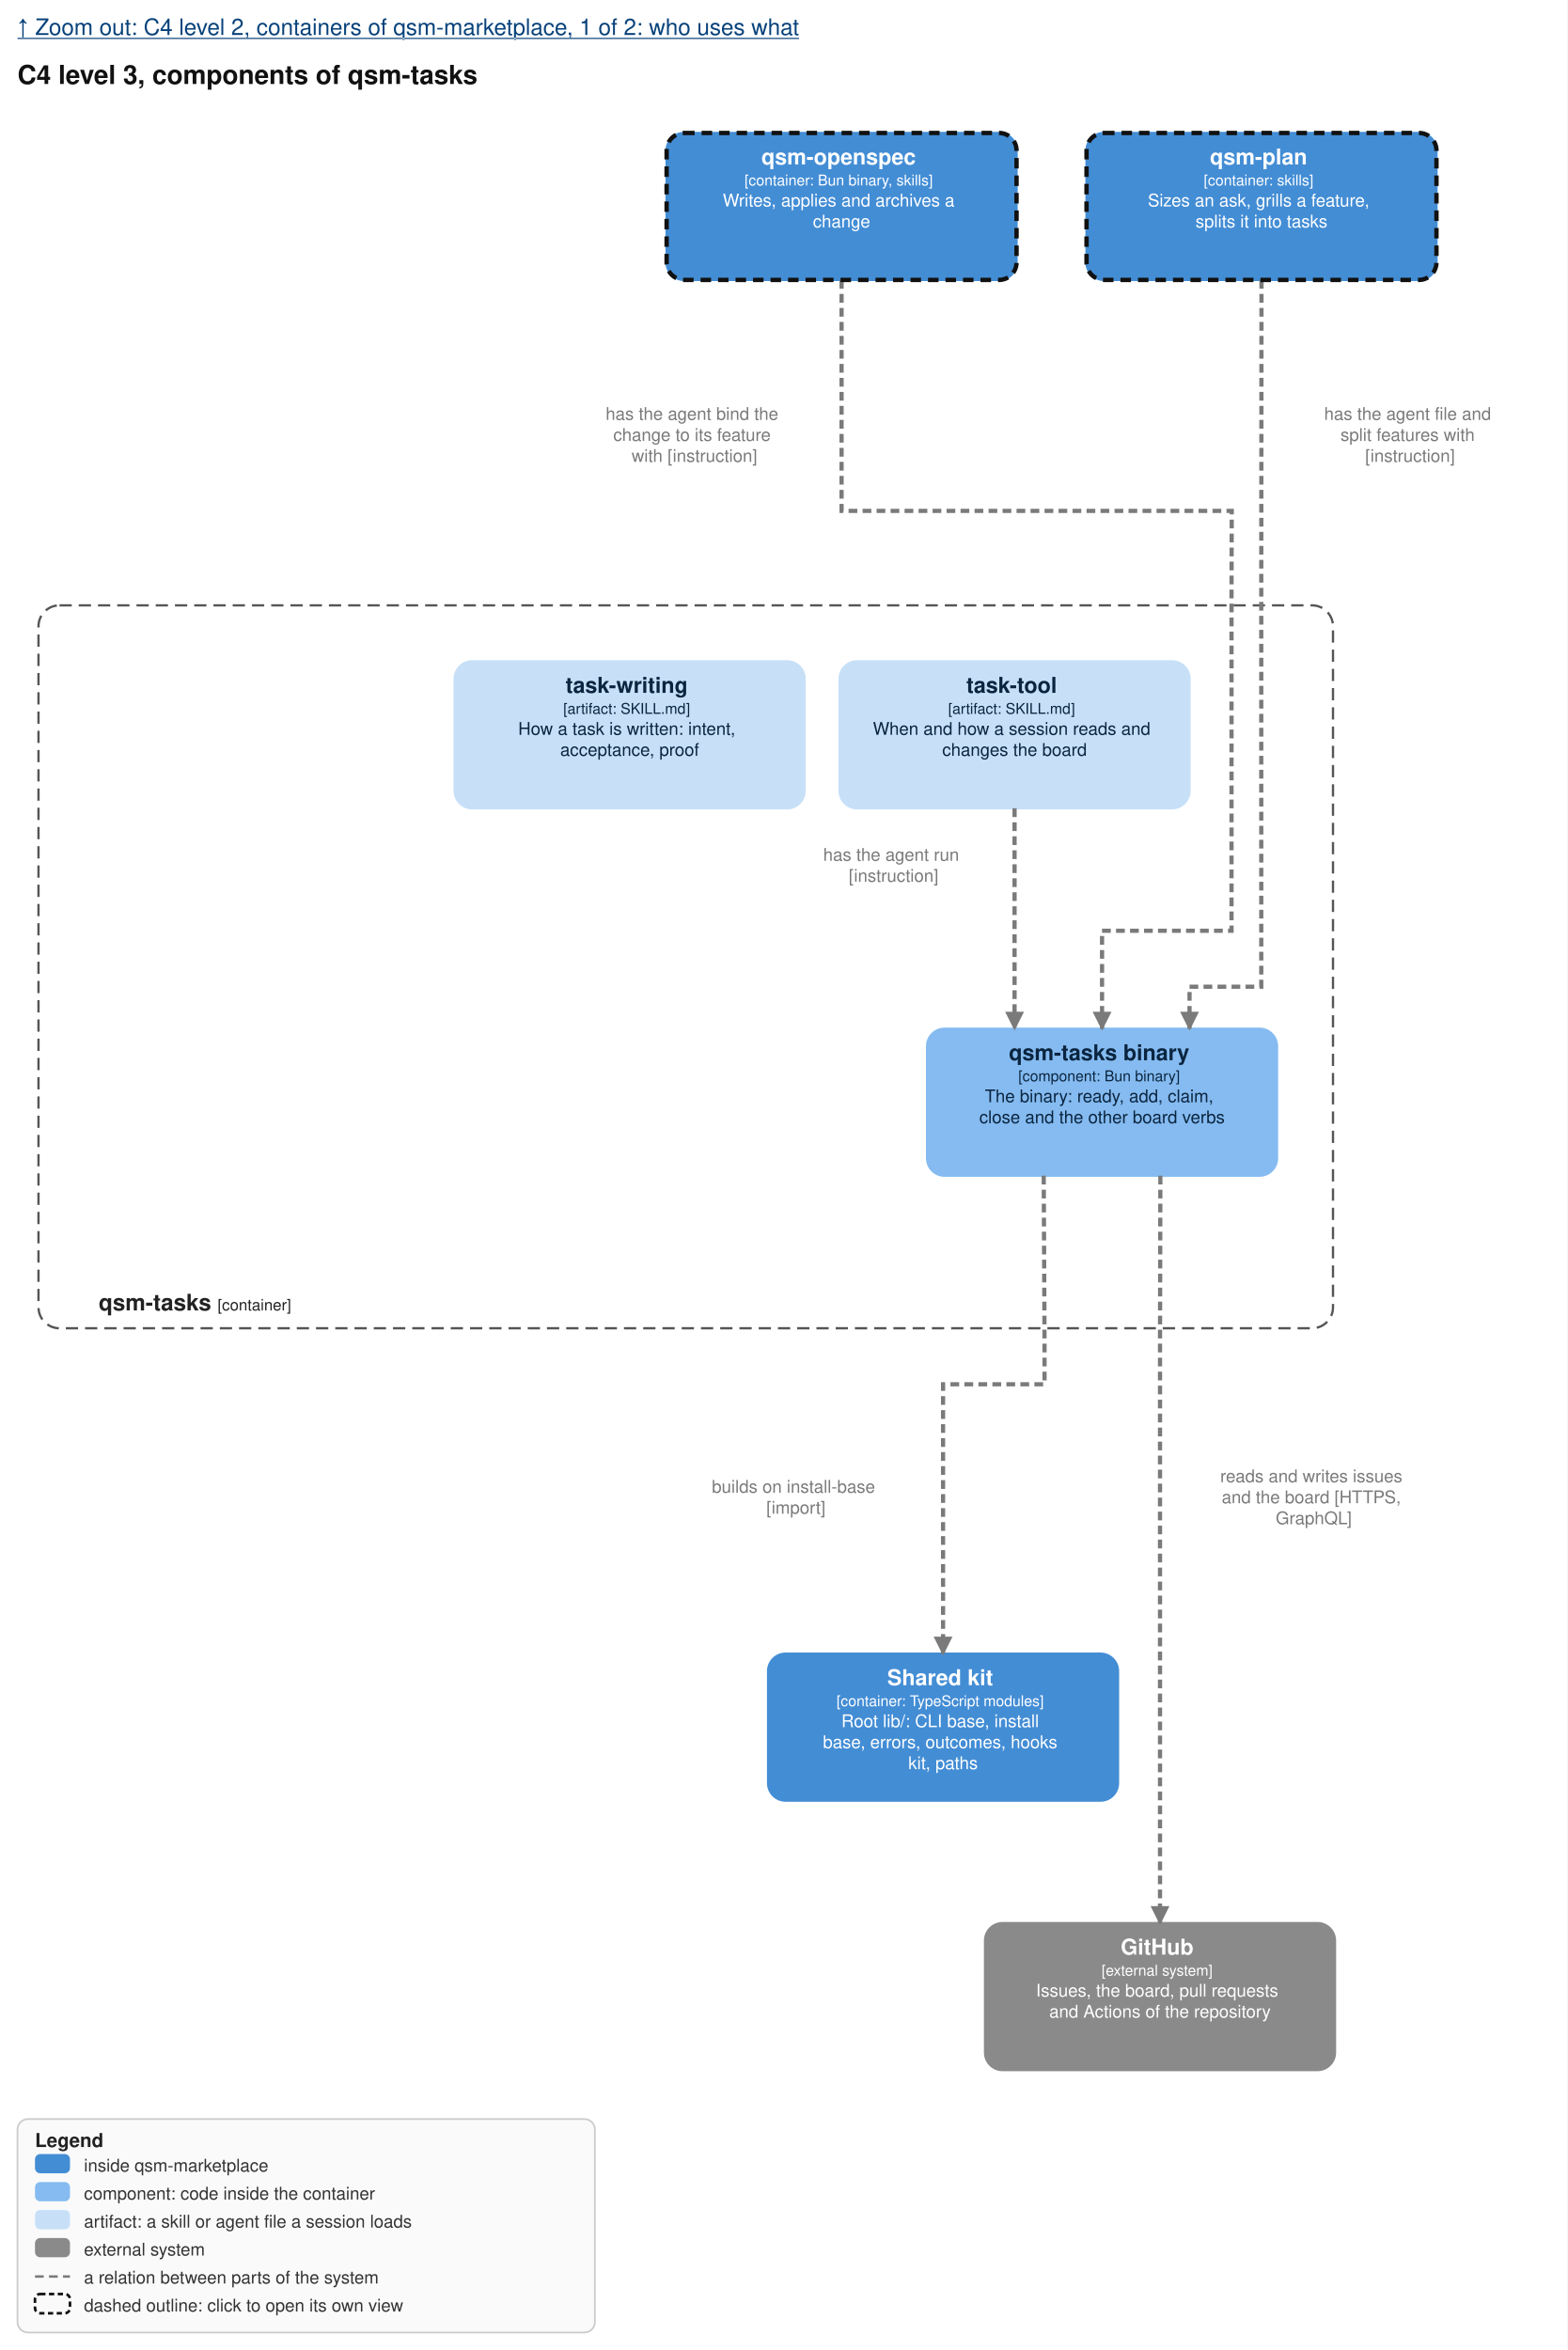
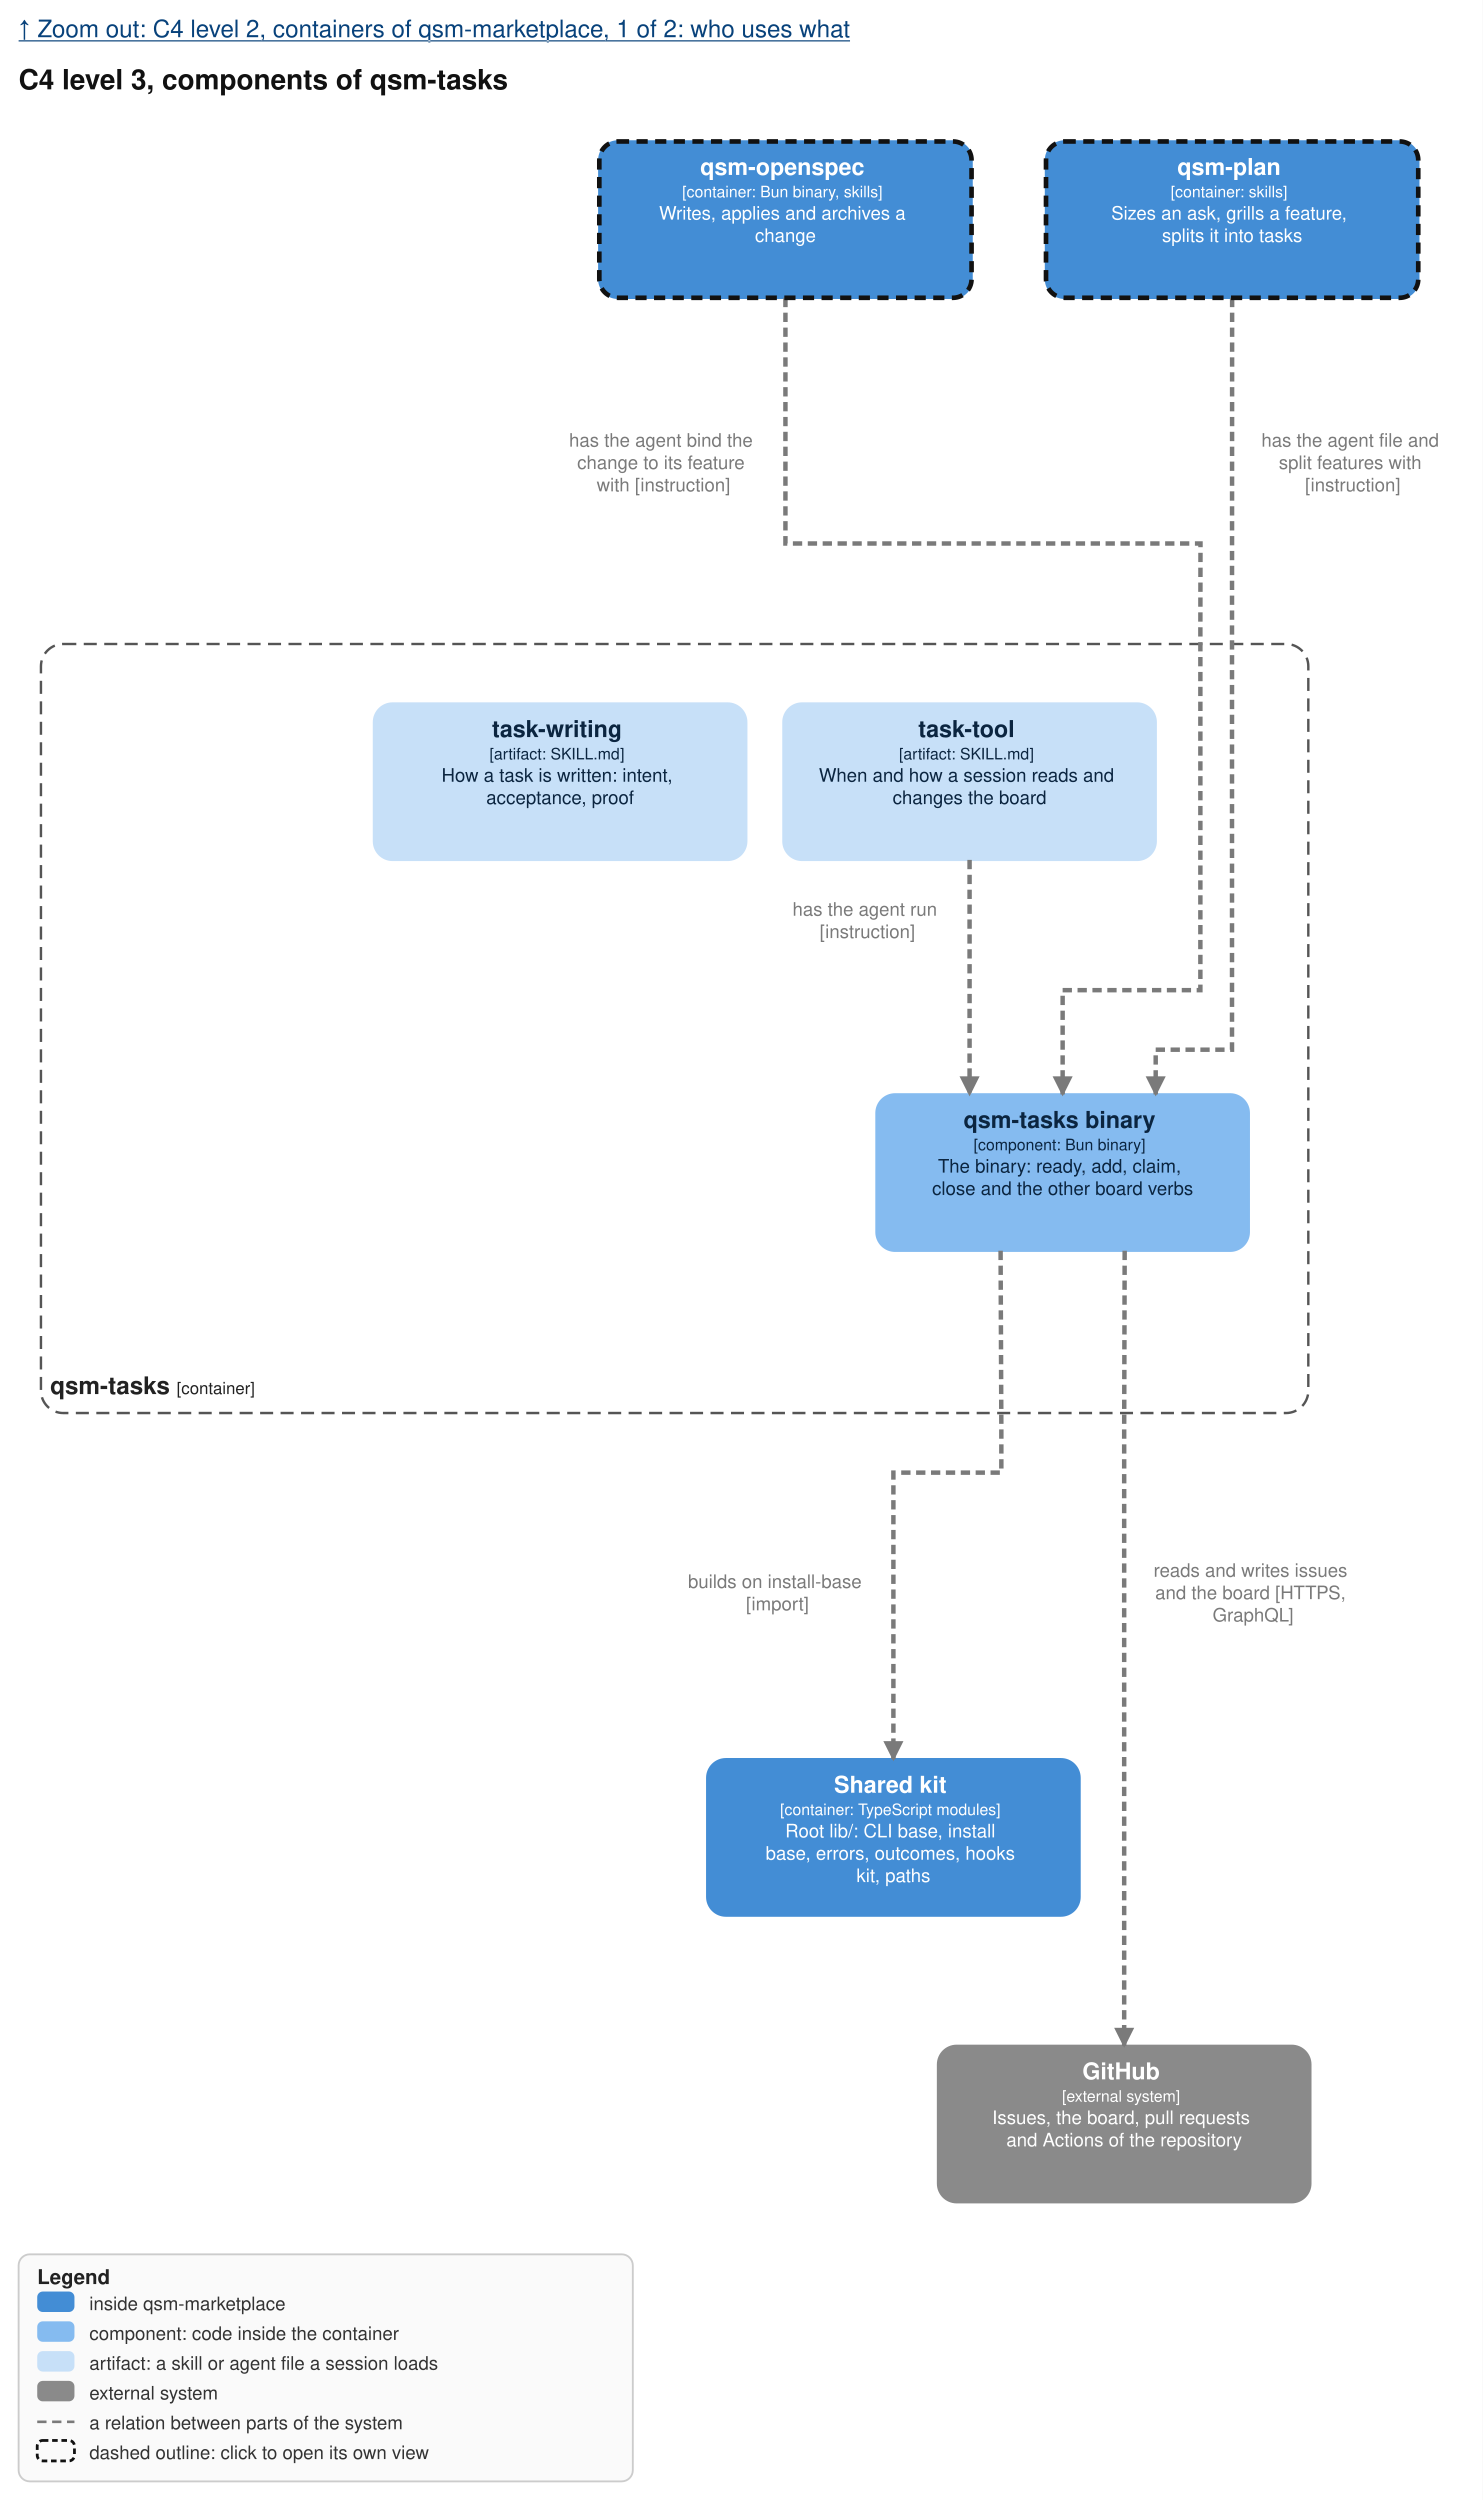
- <svg xmlns="http://www.w3.org/2000/svg" content="&lt;mxfile host=&quot;qsm-c4&quot;&gt;&lt;diagram name=&quot;components-tasks&quot; id=&quot;components-tasks&quot;&gt;&lt;mxGraphModel grid=&quot;1&quot; gridSize=&quot;10&quot; page=&quot;0&quot;&gt;&lt;root&gt;&lt;mxCell id=&quot;0&quot;/&gt;&lt;mxCell id=&quot;1&quot; parent=&quot;0&quot;/&gt;&lt;object id=&quot;c2&quot; label=&quot;&amp;lt;b&amp;gt;%c4Name%&amp;lt;/b&amp;gt;&amp;lt;div&amp;gt;[%c4Application%]&amp;lt;/div&amp;gt;&quot; placeholders=&quot;1&quot; c4Type=&quot;ContainerScopeBoundary&quot; c4Name=&quot;qsm-tasks&quot; c4Application=&quot;Container&quot; c4Id=&quot;mp.tasks&quot;&gt;&lt;mxCell style=&quot;rounded=1;fontSize=11;whiteSpace=wrap;html=1;dashed=1;arcSize=4;fillColor=none;strokeColor=#555555;fontColor=#222222;align=left;verticalAlign=bottom;spacing=10;dashPattern=8 4;metaEdit=1;connectable=0;&quot; vertex=&quot;1&quot; parent=&quot;1&quot;&gt;&lt;mxGeometry x=&quot;12&quot; y=&quot;282&quot; width=&quot;739.87&quot; height=&quot;413.2&quot; as=&quot;geometry&quot;/&gt;&lt;/mxCell&gt;&lt;/object&gt;&lt;object id=&quot;c3&quot; label=&quot;&amp;lt;b&amp;gt;%c4Name%&amp;lt;/b&amp;gt;&amp;lt;div&amp;gt;[%c4Type%%c4TechnologySep%%c4Technology%]&amp;lt;/div&amp;gt;&amp;lt;div style=&amp;quot;font-size:11px&amp;quot;&amp;gt;%c4Description%&amp;lt;/div&amp;gt;&quot; placeholders=&quot;1&quot; c4Type=&quot;Component&quot; c4Name=&quot;qsm-tasks binary&quot; c4Technology=&quot;Bun binary&quot; c4TechnologySep=&quot;: &quot; c4Description=&quot;The binary: ready, add, claim, close and the other board verbs&quot; c4Id=&quot;mp.tasks.tool&quot; c4Tags=&quot;&quot; c4Path=&quot;plugins/qsm-tasks/scripts&quot;&gt;&lt;mxCell style=&quot;rounded=1;whiteSpace=wrap;html=1;arcSize=10;fillColor=#85bbf0;strokeColor=#85bbf0;fontColor=#0b2540;metaEdit=1;resizable=1;&quot; vertex=&quot;1&quot; parent=&quot;1&quot;&gt;&lt;mxGeometry x=&quot;519.87&quot; y=&quot;524&quot; width=&quot;200&quot; height=&quot;84&quot; as=&quot;geometry&quot;/&gt;&lt;/mxCell&gt;&lt;/object&gt;&lt;object id=&quot;c4&quot; label=&quot;&amp;lt;b&amp;gt;%c4Name%&amp;lt;/b&amp;gt;&amp;lt;div&amp;gt;[%c4Type%%c4TechnologySep%%c4Technology%]&amp;lt;/div&amp;gt;&amp;lt;div style=&amp;quot;font-size:11px&amp;quot;&amp;gt;%c4Description%&amp;lt;/div&amp;gt;&quot; placeholders=&quot;1&quot; c4Type=&quot;Component&quot; c4Name=&quot;task-tool&quot; c4Technology=&quot;SKILL.md&quot; c4TechnologySep=&quot;: &quot; c4Description=&quot;When and how a session reads and changes the board&quot; c4Id=&quot;mp.tasks.tasktool&quot; c4Tags=&quot;artifact&quot; c4Path=&quot;plugins/qsm-tasks/skills/task-tool&quot;&gt;&lt;mxCell style=&quot;rounded=1;whiteSpace=wrap;html=1;arcSize=10;fillColor=#c7e0f8;strokeColor=#c7e0f8;fontColor=#0b2540;metaEdit=1;resizable=1;&quot; vertex=&quot;1&quot; parent=&quot;1&quot;&gt;&lt;mxGeometry x=&quot;469.87&quot; y=&quot;314&quot; width=&quot;200&quot; height=&quot;84&quot; as=&quot;geometry&quot;/&gt;&lt;/mxCell&gt;&lt;/object&gt;&lt;object id=&quot;c5&quot; label=&quot;&amp;lt;b&amp;gt;%c4Name%&amp;lt;/b&amp;gt;&amp;lt;div&amp;gt;[%c4Type%%c4TechnologySep%%c4Technology%]&amp;lt;/div&amp;gt;&amp;lt;div style=&amp;quot;font-size:11px&amp;quot;&amp;gt;%c4Description%&amp;lt;/div&amp;gt;&quot; placeholders=&quot;1&quot; c4Type=&quot;Component&quot; c4Name=&quot;task-writing&quot; c4Technology=&quot;SKILL.md&quot; c4TechnologySep=&quot;: &quot; c4Description=&quot;How a task is written: intent, acceptance, proof&quot; c4Id=&quot;mp.tasks.writing&quot; c4Tags=&quot;artifact&quot; c4Path=&quot;plugins/qsm-tasks/skills/task-writing&quot;&gt;&lt;mxCell style=&quot;rounded=1;whiteSpace=wrap;html=1;arcSize=10;fillColor=#c7e0f8;strokeColor=#c7e0f8;fontColor=#0b2540;metaEdit=1;resizable=1;&quot; vertex=&quot;1&quot; parent=&quot;1&quot;&gt;&lt;mxGeometry x=&quot;249.87&quot; y=&quot;314&quot; width=&quot;200&quot; height=&quot;84&quot; as=&quot;geometry&quot;/&gt;&lt;/mxCell&gt;&lt;/object&gt;&lt;object id=&quot;c6&quot; label=&quot;&amp;lt;b&amp;gt;%c4Name%&amp;lt;/b&amp;gt;&amp;lt;div&amp;gt;[%c4Type%%c4TechnologySep%%c4Technology%]&amp;lt;/div&amp;gt;&amp;lt;div style=&amp;quot;font-size:11px&amp;quot;&amp;gt;%c4Description%&amp;lt;/div&amp;gt;&quot; placeholders=&quot;1&quot; c4Type=&quot;Container&quot; c4Name=&quot;qsm-openspec&quot; c4Technology=&quot;Bun binary, skills&quot; c4TechnologySep=&quot;: &quot; c4Description=&quot;Writes, applies and archives a change&quot; c4Id=&quot;mp.spec&quot; c4Tags=&quot;&quot; c4Path=&quot;plugins/qsm-openspec&quot; c4Group=&quot;Features&quot;&gt;&lt;mxCell style=&quot;rounded=1;whiteSpace=wrap;html=1;arcSize=10;fillColor=#438dd5;strokeColor=#438dd5;fontColor=#ffffff;metaEdit=1;resizable=1;&quot; vertex=&quot;1&quot; parent=&quot;1&quot;&gt;&lt;mxGeometry x=&quot;371&quot; y=&quot;12&quot; width=&quot;200&quot; height=&quot;84&quot; as=&quot;geometry&quot;/&gt;&lt;/mxCell&gt;&lt;/object&gt;&lt;object id=&quot;c7&quot; label=&quot;&amp;lt;b&amp;gt;%c4Name%&amp;lt;/b&amp;gt;&amp;lt;div&amp;gt;[%c4Type%%c4TechnologySep%%c4Technology%]&amp;lt;/div&amp;gt;&amp;lt;div style=&amp;quot;font-size:11px&amp;quot;&amp;gt;%c4Description%&amp;lt;/div&amp;gt;&quot; placeholders=&quot;1&quot; c4Type=&quot;Container&quot; c4Name=&quot;qsm-plan&quot; c4Technology=&quot;skills&quot; c4TechnologySep=&quot;: &quot; c4Description=&quot;Sizes an ask, grills a feature, splits it into tasks&quot; c4Id=&quot;mp.plan&quot; c4Tags=&quot;&quot; c4Path=&quot;plugins/qsm-plan&quot; c4Group=&quot;Features&quot;&gt;&lt;mxCell style=&quot;rounded=1;whiteSpace=wrap;html=1;arcSize=10;fillColor=#438dd5;strokeColor=#438dd5;fontColor=#ffffff;metaEdit=1;resizable=1;&quot; vertex=&quot;1&quot; parent=&quot;1&quot;&gt;&lt;mxGeometry x=&quot;611&quot; y=&quot;12&quot; width=&quot;200&quot; height=&quot;84&quot; as=&quot;geometry&quot;/&gt;&lt;/mxCell&gt;&lt;/object&gt;&lt;object id=&quot;c8&quot; label=&quot;&amp;lt;b&amp;gt;%c4Name%&amp;lt;/b&amp;gt;&amp;lt;div&amp;gt;[%c4Type%%c4TechnologySep%%c4Technology%]&amp;lt;/div&amp;gt;&amp;lt;div style=&amp;quot;font-size:11px&amp;quot;&amp;gt;%c4Description%&amp;lt;/div&amp;gt;&quot; placeholders=&quot;1&quot; c4Type=&quot;Container&quot; c4Name=&quot;Shared kit&quot; c4Technology=&quot;TypeScript modules&quot; c4TechnologySep=&quot;: &quot; c4Description=&quot;Root lib/: CLI base, install base, errors, outcomes, hooks kit, paths&quot; c4Id=&quot;mp.lib&quot; c4Tags=&quot;shared&quot; c4Path=&quot;lib&quot; c4Group=&quot;Core&quot;&gt;&lt;mxCell style=&quot;rounded=1;whiteSpace=wrap;html=1;arcSize=10;fillColor=#438dd5;strokeColor=#438dd5;fontColor=#ffffff;metaEdit=1;resizable=1;&quot; vertex=&quot;1&quot; parent=&quot;1&quot;&gt;&lt;mxGeometry x=&quot;429&quot; y=&quot;881.2&quot; width=&quot;200&quot; height=&quot;84&quot; as=&quot;geometry&quot;/&gt;&lt;/mxCell&gt;&lt;/object&gt;&lt;object id=&quot;c9&quot; label=&quot;&amp;lt;b&amp;gt;%c4Name%&amp;lt;/b&amp;gt;&amp;lt;div&amp;gt;[%c4Type%%c4TechnologySep%%c4Technology%]&amp;lt;/div&amp;gt;&amp;lt;div style=&amp;quot;font-size:11px&amp;quot;&amp;gt;%c4Description%&amp;lt;/div&amp;gt;&quot; placeholders=&quot;1&quot; c4Type=&quot;Software System&quot; c4Name=&quot;GitHub&quot; c4Technology=&quot;&quot; c4TechnologySep=&quot;&quot; c4Description=&quot;Issues, the board, pull requests and Actions of the repository&quot; c4Id=&quot;github&quot; c4Tags=&quot;external&quot;&gt;&lt;mxCell style=&quot;rounded=1;whiteSpace=wrap;html=1;arcSize=10;fillColor=#8a8a8a;strokeColor=#8a8a8a;fontColor=#ffffff;metaEdit=1;resizable=1;&quot; vertex=&quot;1&quot; parent=&quot;1&quot;&gt;&lt;mxGeometry x=&quot;553&quot; y=&quot;1035.2&quot; width=&quot;200&quot; height=&quot;84&quot; as=&quot;geometry&quot;/&gt;&lt;/mxCell&gt;&lt;/object&gt;&lt;object id=&quot;c10&quot; label=&quot;%c4Description%&quot; placeholders=&quot;1&quot; c4Type=&quot;Relationship&quot; c4Description=&quot;has the agent bind the change to its feature with [instruction]&quot;&gt;&lt;mxCell style=&quot;edgeStyle=orthogonalEdgeStyle;rounded=1;endArrow=blockThin;endFill=1;html=1;fontSize=10;strokeColor=#7a7a7a;fontColor=#7a7a7a;strokeWidth=2.4;dashed=1;metaEdit=1;&quot; edge=&quot;1&quot; parent=&quot;1&quot; source=&quot;c6&quot; target=&quot;c3&quot;&gt;&lt;mxGeometry relative=&quot;1&quot; as=&quot;geometry&quot;&gt;&lt;Array as=&quot;points&quot;&gt;&lt;mxPoint x=&quot;471&quot; y=&quot;228&quot;/&gt;&lt;mxPoint x=&quot;694&quot; y=&quot;228&quot;/&gt;&lt;mxPoint x=&quot;693.87&quot; y=&quot;274&quot;/&gt;&lt;mxPoint x=&quot;693.87&quot; y=&quot;468&quot;/&gt;&lt;mxPoint x=&quot;619.87&quot; y=&quot;468&quot;/&gt;&lt;/Array&gt;&lt;/mxGeometry&gt;&lt;/mxCell&gt;&lt;/object&gt;&lt;object id=&quot;c11&quot; label=&quot;%c4Description%&quot; placeholders=&quot;1&quot; c4Type=&quot;Relationship&quot; c4Description=&quot;has the agent file and split features with [instruction]&quot;&gt;&lt;mxCell style=&quot;edgeStyle=orthogonalEdgeStyle;rounded=1;endArrow=blockThin;endFill=1;html=1;fontSize=10;strokeColor=#7a7a7a;fontColor=#7a7a7a;strokeWidth=2.4;dashed=1;metaEdit=1;&quot; edge=&quot;1&quot; parent=&quot;1&quot; source=&quot;c7&quot; target=&quot;c3&quot;&gt;&lt;mxGeometry relative=&quot;1&quot; as=&quot;geometry&quot;&gt;&lt;Array as=&quot;points&quot;&gt;&lt;mxPoint x=&quot;710.87&quot; y=&quot;274&quot;/&gt;&lt;mxPoint x=&quot;710.87&quot; y=&quot;500&quot;/&gt;&lt;mxPoint x=&quot;669.87&quot; y=&quot;500&quot;/&gt;&lt;/Array&gt;&lt;/mxGeometry&gt;&lt;/mxCell&gt;&lt;/object&gt;&lt;object id=&quot;c12&quot; label=&quot;%c4Description%&quot; placeholders=&quot;1&quot; c4Type=&quot;Relationship&quot; c4Description=&quot;builds on install-base [import]&quot;&gt;&lt;mxCell style=&quot;edgeStyle=orthogonalEdgeStyle;rounded=1;endArrow=blockThin;endFill=1;html=1;fontSize=10;strokeColor=#7a7a7a;fontColor=#7a7a7a;strokeWidth=2.4;dashed=1;metaEdit=1;&quot; edge=&quot;1&quot; parent=&quot;1&quot; source=&quot;c3&quot; target=&quot;c8&quot;&gt;&lt;mxGeometry relative=&quot;1&quot; as=&quot;geometry&quot;&gt;&lt;Array as=&quot;points&quot;&gt;&lt;mxPoint x=&quot;587&quot; y=&quot;703.2&quot;/&gt;&lt;mxPoint x=&quot;587&quot; y=&quot;727.2&quot;/&gt;&lt;mxPoint x=&quot;529&quot; y=&quot;727.2&quot;/&gt;&lt;/Array&gt;&lt;/mxGeometry&gt;&lt;/mxCell&gt;&lt;/object&gt;&lt;object id=&quot;c13&quot; label=&quot;%c4Description%&quot; placeholders=&quot;1&quot; c4Type=&quot;Relationship&quot; c4Description=&quot;has the agent run [instruction]&quot;&gt;&lt;mxCell style=&quot;edgeStyle=orthogonalEdgeStyle;rounded=1;endArrow=blockThin;endFill=1;html=1;fontSize=10;strokeColor=#7a7a7a;fontColor=#7a7a7a;strokeWidth=2.4;dashed=1;metaEdit=1;&quot; edge=&quot;1&quot; parent=&quot;1&quot; source=&quot;c4&quot; target=&quot;c3&quot;&gt;&lt;mxGeometry relative=&quot;1&quot; as=&quot;geometry&quot;&gt;&lt;Array as=&quot;points&quot;&gt;&lt;/Array&gt;&lt;/mxGeometry&gt;&lt;/mxCell&gt;&lt;/object&gt;&lt;object id=&quot;c14&quot; label=&quot;%c4Description%&quot; placeholders=&quot;1&quot; c4Type=&quot;Relationship&quot; c4Description=&quot;reads and writes issues and the board [HTTPS, GraphQL]&quot;&gt;&lt;mxCell style=&quot;edgeStyle=orthogonalEdgeStyle;rounded=1;endArrow=blockThin;endFill=1;html=1;fontSize=10;strokeColor=#7a7a7a;fontColor=#7a7a7a;strokeWidth=2.4;dashed=1;metaEdit=1;&quot; edge=&quot;1&quot; parent=&quot;1&quot; source=&quot;c3&quot; target=&quot;c9&quot;&gt;&lt;mxGeometry relative=&quot;1&quot; as=&quot;geometry&quot;&gt;&lt;Array as=&quot;points&quot;&gt;&lt;mxPoint x=&quot;653&quot; y=&quot;703.2&quot;/&gt;&lt;/Array&gt;&lt;/mxGeometry&gt;&lt;/mxCell&gt;&lt;/object&gt;&lt;/root&gt;&lt;/mxGraphModel&gt;&lt;/diagram&gt;&lt;/mxfile&gt;" width="895.8" height="1343.2" viewBox="-10 -64 895.8 1343.2" font-family="Helvetica, Arial, sans-serif">
+ <svg xmlns="http://www.w3.org/2000/svg" content="&lt;mxfile host=&quot;qsm-c4&quot;&gt;&lt;diagram name=&quot;components-tasks&quot; id=&quot;components-tasks&quot;&gt;&lt;mxGraphModel grid=&quot;1&quot; gridSize=&quot;10&quot; page=&quot;0&quot;&gt;&lt;root&gt;&lt;mxCell id=&quot;0&quot;/&gt;&lt;mxCell id=&quot;1&quot; parent=&quot;0&quot;/&gt;&lt;object id=&quot;c2&quot; label=&quot;&amp;lt;b&amp;gt;%c4Name%&amp;lt;/b&amp;gt;&amp;lt;div&amp;gt;[%c4Application%]&amp;lt;/div&amp;gt;&quot; placeholders=&quot;1&quot; c4Type=&quot;ContainerScopeBoundary&quot; c4Name=&quot;qsm-tasks&quot; c4Application=&quot;Container&quot; c4Id=&quot;mp.tasks&quot;&gt;&lt;mxCell style=&quot;rounded=1;fontSize=11;whiteSpace=wrap;html=1;dashed=1;arcSize=4;fillColor=none;strokeColor=#555555;fontColor=#222222;align=left;verticalAlign=bottom;spacing=10;dashPattern=8 4;metaEdit=1;connectable=0;&quot; vertex=&quot;1&quot; parent=&quot;1&quot;&gt;&lt;mxGeometry x=&quot;12&quot; y=&quot;282&quot; width=&quot;680.933&quot; height=&quot;413.2&quot; as=&quot;geometry&quot;/&gt;&lt;/mxCell&gt;&lt;/object&gt;&lt;object id=&quot;c3&quot; label=&quot;&amp;lt;b&amp;gt;%c4Name%&amp;lt;/b&amp;gt;&amp;lt;div&amp;gt;[%c4Type%%c4TechnologySep%%c4Technology%]&amp;lt;/div&amp;gt;&amp;lt;div style=&amp;quot;font-size:11px&amp;quot;&amp;gt;%c4Description%&amp;lt;/div&amp;gt;&quot; placeholders=&quot;1&quot; c4Type=&quot;Component&quot; c4Name=&quot;qsm-tasks binary&quot; c4Technology=&quot;Bun binary&quot; c4TechnologySep=&quot;: &quot; c4Description=&quot;The binary: ready, add, claim, close and the other board verbs&quot; c4Id=&quot;mp.tasks.tool&quot; c4Tags=&quot;&quot; c4Path=&quot;plugins/qsm-tasks/scripts&quot;&gt;&lt;mxCell style=&quot;rounded=1;whiteSpace=wrap;html=1;arcSize=10;fillColor=#85bbf0;strokeColor=#85bbf0;fontColor=#0b2540;metaEdit=1;resizable=1;&quot; vertex=&quot;1&quot; parent=&quot;1&quot;&gt;&lt;mxGeometry x=&quot;460.933&quot; y=&quot;524&quot; width=&quot;200&quot; height=&quot;84&quot; as=&quot;geometry&quot;/&gt;&lt;/mxCell&gt;&lt;/object&gt;&lt;object id=&quot;c4&quot; label=&quot;&amp;lt;b&amp;gt;%c4Name%&amp;lt;/b&amp;gt;&amp;lt;div&amp;gt;[%c4Type%%c4TechnologySep%%c4Technology%]&amp;lt;/div&amp;gt;&amp;lt;div style=&amp;quot;font-size:11px&amp;quot;&amp;gt;%c4Description%&amp;lt;/div&amp;gt;&quot; placeholders=&quot;1&quot; c4Type=&quot;Component&quot; c4Name=&quot;task-tool&quot; c4Technology=&quot;SKILL.md&quot; c4TechnologySep=&quot;: &quot; c4Description=&quot;When and how a session reads and changes the board&quot; c4Id=&quot;mp.tasks.tasktool&quot; c4Tags=&quot;artifact&quot; c4Path=&quot;plugins/qsm-tasks/skills/task-tool&quot;&gt;&lt;mxCell style=&quot;rounded=1;whiteSpace=wrap;html=1;arcSize=10;fillColor=#c7e0f8;strokeColor=#c7e0f8;fontColor=#0b2540;metaEdit=1;resizable=1;&quot; vertex=&quot;1&quot; parent=&quot;1&quot;&gt;&lt;mxGeometry x=&quot;410.933&quot; y=&quot;314&quot; width=&quot;200&quot; height=&quot;84&quot; as=&quot;geometry&quot;/&gt;&lt;/mxCell&gt;&lt;/object&gt;&lt;object id=&quot;c5&quot; label=&quot;&amp;lt;b&amp;gt;%c4Name%&amp;lt;/b&amp;gt;&amp;lt;div&amp;gt;[%c4Type%%c4TechnologySep%%c4Technology%]&amp;lt;/div&amp;gt;&amp;lt;div style=&amp;quot;font-size:11px&amp;quot;&amp;gt;%c4Description%&amp;lt;/div&amp;gt;&quot; placeholders=&quot;1&quot; c4Type=&quot;Component&quot; c4Name=&quot;task-writing&quot; c4Technology=&quot;SKILL.md&quot; c4TechnologySep=&quot;: &quot; c4Description=&quot;How a task is written: intent, acceptance, proof&quot; c4Id=&quot;mp.tasks.writing&quot; c4Tags=&quot;artifact&quot; c4Path=&quot;plugins/qsm-tasks/skills/task-writing&quot;&gt;&lt;mxCell style=&quot;rounded=1;whiteSpace=wrap;html=1;arcSize=10;fillColor=#c7e0f8;strokeColor=#c7e0f8;fontColor=#0b2540;metaEdit=1;resizable=1;&quot; vertex=&quot;1&quot; parent=&quot;1&quot;&gt;&lt;mxGeometry x=&quot;190.933&quot; y=&quot;314&quot; width=&quot;200&quot; height=&quot;84&quot; as=&quot;geometry&quot;/&gt;&lt;/mxCell&gt;&lt;/object&gt;&lt;object id=&quot;c6&quot; label=&quot;&amp;lt;b&amp;gt;%c4Name%&amp;lt;/b&amp;gt;&amp;lt;div&amp;gt;[%c4Type%%c4TechnologySep%%c4Technology%]&amp;lt;/div&amp;gt;&amp;lt;div style=&amp;quot;font-size:11px&amp;quot;&amp;gt;%c4Description%&amp;lt;/div&amp;gt;&quot; placeholders=&quot;1&quot; c4Type=&quot;Container&quot; c4Name=&quot;qsm-openspec&quot; c4Technology=&quot;Bun binary, skills&quot; c4TechnologySep=&quot;: &quot; c4Description=&quot;Writes, applies and archives a change&quot; c4Id=&quot;mp.spec&quot; c4Tags=&quot;&quot; c4Path=&quot;plugins/qsm-openspec&quot; c4Group=&quot;Features&quot;&gt;&lt;mxCell style=&quot;rounded=1;whiteSpace=wrap;html=1;arcSize=10;fillColor=#438dd5;strokeColor=#438dd5;fontColor=#ffffff;metaEdit=1;resizable=1;&quot; vertex=&quot;1&quot; parent=&quot;1&quot;&gt;&lt;mxGeometry x=&quot;312&quot; y=&quot;12&quot; width=&quot;200&quot; height=&quot;84&quot; as=&quot;geometry&quot;/&gt;&lt;/mxCell&gt;&lt;/object&gt;&lt;object id=&quot;c7&quot; label=&quot;&amp;lt;b&amp;gt;%c4Name%&amp;lt;/b&amp;gt;&amp;lt;div&amp;gt;[%c4Type%%c4TechnologySep%%c4Technology%]&amp;lt;/div&amp;gt;&amp;lt;div style=&amp;quot;font-size:11px&amp;quot;&amp;gt;%c4Description%&amp;lt;/div&amp;gt;&quot; placeholders=&quot;1&quot; c4Type=&quot;Container&quot; c4Name=&quot;qsm-plan&quot; c4Technology=&quot;skills&quot; c4TechnologySep=&quot;: &quot; c4Description=&quot;Sizes an ask, grills a feature, splits it into tasks&quot; c4Id=&quot;mp.plan&quot; c4Tags=&quot;&quot; c4Path=&quot;plugins/qsm-plan&quot; c4Group=&quot;Features&quot;&gt;&lt;mxCell style=&quot;rounded=1;whiteSpace=wrap;html=1;arcSize=10;fillColor=#438dd5;strokeColor=#438dd5;fontColor=#ffffff;metaEdit=1;resizable=1;&quot; vertex=&quot;1&quot; parent=&quot;1&quot;&gt;&lt;mxGeometry x=&quot;552&quot; y=&quot;12&quot; width=&quot;200&quot; height=&quot;84&quot; as=&quot;geometry&quot;/&gt;&lt;/mxCell&gt;&lt;/object&gt;&lt;object id=&quot;c8&quot; label=&quot;&amp;lt;b&amp;gt;%c4Name%&amp;lt;/b&amp;gt;&amp;lt;div&amp;gt;[%c4Type%%c4TechnologySep%%c4Technology%]&amp;lt;/div&amp;gt;&amp;lt;div style=&amp;quot;font-size:11px&amp;quot;&amp;gt;%c4Description%&amp;lt;/div&amp;gt;&quot; placeholders=&quot;1&quot; c4Type=&quot;Container&quot; c4Name=&quot;Shared kit&quot; c4Technology=&quot;TypeScript modules&quot; c4TechnologySep=&quot;: &quot; c4Description=&quot;Root lib/: CLI base, install base, errors, outcomes, hooks kit, paths&quot; c4Id=&quot;mp.lib&quot; c4Tags=&quot;shared&quot; c4Path=&quot;lib&quot; c4Group=&quot;Core&quot;&gt;&lt;mxCell style=&quot;rounded=1;whiteSpace=wrap;html=1;arcSize=10;fillColor=#438dd5;strokeColor=#438dd5;fontColor=#ffffff;metaEdit=1;resizable=1;&quot; vertex=&quot;1&quot; parent=&quot;1&quot;&gt;&lt;mxGeometry x=&quot;370&quot; y=&quot;881.2&quot; width=&quot;200&quot; height=&quot;84&quot; as=&quot;geometry&quot;/&gt;&lt;/mxCell&gt;&lt;/object&gt;&lt;object id=&quot;c9&quot; label=&quot;&amp;lt;b&amp;gt;%c4Name%&amp;lt;/b&amp;gt;&amp;lt;div&amp;gt;[%c4Type%%c4TechnologySep%%c4Technology%]&amp;lt;/div&amp;gt;&amp;lt;div style=&amp;quot;font-size:11px&amp;quot;&amp;gt;%c4Description%&amp;lt;/div&amp;gt;&quot; placeholders=&quot;1&quot; c4Type=&quot;Software System&quot; c4Name=&quot;GitHub&quot; c4Technology=&quot;&quot; c4TechnologySep=&quot;&quot; c4Description=&quot;Issues, the board, pull requests and Actions of the repository&quot; c4Id=&quot;github&quot; c4Tags=&quot;external&quot;&gt;&lt;mxCell style=&quot;rounded=1;whiteSpace=wrap;html=1;arcSize=10;fillColor=#8a8a8a;strokeColor=#8a8a8a;fontColor=#ffffff;metaEdit=1;resizable=1;&quot; vertex=&quot;1&quot; parent=&quot;1&quot;&gt;&lt;mxGeometry x=&quot;494&quot; y=&quot;1035.2&quot; width=&quot;200&quot; height=&quot;84&quot; as=&quot;geometry&quot;/&gt;&lt;/mxCell&gt;&lt;/object&gt;&lt;object id=&quot;c10&quot; label=&quot;%c4Description%&quot; placeholders=&quot;1&quot; c4Type=&quot;Relationship&quot; c4Description=&quot;has the agent bind the change to its feature with [instruction]&quot;&gt;&lt;mxCell style=&quot;edgeStyle=orthogonalEdgeStyle;rounded=1;endArrow=blockThin;endFill=1;html=1;fontSize=10;strokeColor=#7a7a7a;fontColor=#7a7a7a;strokeWidth=2.4;dashed=1;metaEdit=1;&quot; edge=&quot;1&quot; parent=&quot;1&quot; source=&quot;c6&quot; target=&quot;c3&quot;&gt;&lt;mxGeometry relative=&quot;1&quot; as=&quot;geometry&quot;&gt;&lt;Array as=&quot;points&quot;&gt;&lt;mxPoint x=&quot;412&quot; y=&quot;228&quot;/&gt;&lt;mxPoint x=&quot;635&quot; y=&quot;228&quot;/&gt;&lt;mxPoint x=&quot;634.933&quot; y=&quot;274&quot;/&gt;&lt;mxPoint x=&quot;634.933&quot; y=&quot;468&quot;/&gt;&lt;mxPoint x=&quot;560.933&quot; y=&quot;468&quot;/&gt;&lt;/Array&gt;&lt;/mxGeometry&gt;&lt;/mxCell&gt;&lt;/object&gt;&lt;object id=&quot;c11&quot; label=&quot;%c4Description%&quot; placeholders=&quot;1&quot; c4Type=&quot;Relationship&quot; c4Description=&quot;has the agent file and split features with [instruction]&quot;&gt;&lt;mxCell style=&quot;edgeStyle=orthogonalEdgeStyle;rounded=1;endArrow=blockThin;endFill=1;html=1;fontSize=10;strokeColor=#7a7a7a;fontColor=#7a7a7a;strokeWidth=2.4;dashed=1;metaEdit=1;&quot; edge=&quot;1&quot; parent=&quot;1&quot; source=&quot;c7&quot; target=&quot;c3&quot;&gt;&lt;mxGeometry relative=&quot;1&quot; as=&quot;geometry&quot;&gt;&lt;Array as=&quot;points&quot;&gt;&lt;mxPoint x=&quot;651.933&quot; y=&quot;274&quot;/&gt;&lt;mxPoint x=&quot;651.933&quot; y=&quot;500&quot;/&gt;&lt;mxPoint x=&quot;610.933&quot; y=&quot;500&quot;/&gt;&lt;/Array&gt;&lt;/mxGeometry&gt;&lt;/mxCell&gt;&lt;/object&gt;&lt;object id=&quot;c12&quot; label=&quot;%c4Description%&quot; placeholders=&quot;1&quot; c4Type=&quot;Relationship&quot; c4Description=&quot;builds on install-base [import]&quot;&gt;&lt;mxCell style=&quot;edgeStyle=orthogonalEdgeStyle;rounded=1;endArrow=blockThin;endFill=1;html=1;fontSize=10;strokeColor=#7a7a7a;fontColor=#7a7a7a;strokeWidth=2.4;dashed=1;metaEdit=1;&quot; edge=&quot;1&quot; parent=&quot;1&quot; source=&quot;c3&quot; target=&quot;c8&quot;&gt;&lt;mxGeometry relative=&quot;1&quot; as=&quot;geometry&quot;&gt;&lt;Array as=&quot;points&quot;&gt;&lt;mxPoint x=&quot;528&quot; y=&quot;703.2&quot;/&gt;&lt;mxPoint x=&quot;528&quot; y=&quot;727.2&quot;/&gt;&lt;mxPoint x=&quot;470&quot; y=&quot;727.2&quot;/&gt;&lt;/Array&gt;&lt;/mxGeometry&gt;&lt;/mxCell&gt;&lt;/object&gt;&lt;object id=&quot;c13&quot; label=&quot;%c4Description%&quot; placeholders=&quot;1&quot; c4Type=&quot;Relationship&quot; c4Description=&quot;has the agent run [instruction]&quot;&gt;&lt;mxCell style=&quot;edgeStyle=orthogonalEdgeStyle;rounded=1;endArrow=blockThin;endFill=1;html=1;fontSize=10;strokeColor=#7a7a7a;fontColor=#7a7a7a;strokeWidth=2.4;dashed=1;metaEdit=1;&quot; edge=&quot;1&quot; parent=&quot;1&quot; source=&quot;c4&quot; target=&quot;c3&quot;&gt;&lt;mxGeometry relative=&quot;1&quot; as=&quot;geometry&quot;&gt;&lt;Array as=&quot;points&quot;&gt;&lt;/Array&gt;&lt;/mxGeometry&gt;&lt;/mxCell&gt;&lt;/object&gt;&lt;object id=&quot;c14&quot; label=&quot;%c4Description%&quot; placeholders=&quot;1&quot; c4Type=&quot;Relationship&quot; c4Description=&quot;reads and writes issues and the board [HTTPS, GraphQL]&quot;&gt;&lt;mxCell style=&quot;edgeStyle=orthogonalEdgeStyle;rounded=1;endArrow=blockThin;endFill=1;html=1;fontSize=10;strokeColor=#7a7a7a;fontColor=#7a7a7a;strokeWidth=2.4;dashed=1;metaEdit=1;&quot; edge=&quot;1&quot; parent=&quot;1&quot; source=&quot;c3&quot; target=&quot;c9&quot;&gt;&lt;mxGeometry relative=&quot;1&quot; as=&quot;geometry&quot;&gt;&lt;Array as=&quot;points&quot;&gt;&lt;mxPoint x=&quot;594&quot; y=&quot;703.2&quot;/&gt;&lt;/Array&gt;&lt;/mxGeometry&gt;&lt;/mxCell&gt;&lt;/object&gt;&lt;/root&gt;&lt;/mxGraphModel&gt;&lt;/diagram&gt;&lt;/mxfile&gt;" width="796.62" height="1343.2" viewBox="-10 -64 796.62 1343.2" font-family="Helvetica, Arial, sans-serif">
  <defs>
    <marker id="a08427b" viewBox="0 0 10 10" refX="9" refY="5" markerWidth="4.5" markerHeight="4.5" orient="auto">
      <path d="M0,0L10,5L0,10z" fill="#08427b" />
    </marker>
    <marker id="a6b4fbb" viewBox="0 0 10 10" refX="9" refY="5" markerWidth="4.5" markerHeight="4.5" orient="auto">
      <path d="M0,0L10,5L0,10z" fill="#6b4fbb" />
    </marker>
    <marker id="ac2410c" viewBox="0 0 10 10" refX="9" refY="5" markerWidth="4.5" markerHeight="4.5" orient="auto">
      <path d="M0,0L10,5L0,10z" fill="#c2410c" />
    </marker>
    <marker id="a15803d" viewBox="0 0 10 10" refX="9" refY="5" markerWidth="4.5" markerHeight="4.5" orient="auto">
      <path d="M0,0L10,5L0,10z" fill="#15803d" />
    </marker>
    <marker id="a0f766e" viewBox="0 0 10 10" refX="9" refY="5" markerWidth="4.5" markerHeight="4.5" orient="auto">
      <path d="M0,0L10,5L0,10z" fill="#0f766e" />
    </marker>
    <marker id="ab91c1c" viewBox="0 0 10 10" refX="9" refY="5" markerWidth="4.5" markerHeight="4.5" orient="auto">
      <path d="M0,0L10,5L0,10z" fill="#b91c1c" />
    </marker>
    <marker id="a7a7a7a" viewBox="0 0 10 10" refX="9" refY="5" markerWidth="4.5" markerHeight="4.5" orient="auto">
      <path d="M0,0L10,5L0,10z" fill="#7a7a7a" />
    </marker>
  </defs>
-   <rect x="-10" y="-64" width="895.8" height="1343.2" fill="#ffffff" />
+   <rect x="-10" y="-64" width="796.62" height="1343.2" fill="#ffffff" />
  <text x="0" y="-16" font-size="15" font-weight="bold" fill="#111111">C4 level 3, components of qsm-tasks</text>
-   <rect x="12" y="282" width="739.87" height="413.2" rx="12" fill="none" stroke="#555555" stroke-width="1.3" stroke-dasharray="7 4" />
-   <rect x="519.87" y="524" width="200" height="84" rx="10" fill="#85bbf0" stroke="#85bbf0" stroke-width="1.3" />
-   <text x="619.87" y="542" text-anchor="middle" fill="#0b2540">
+   <rect x="12" y="282" width="680.933" height="413.2" rx="12" fill="none" stroke="#555555" stroke-width="1.3" stroke-dasharray="7 4" />
+   <rect x="460.933" y="524" width="200" height="84" rx="10" fill="#85bbf0" stroke="#85bbf0" stroke-width="1.3" />
+   <text x="560.933" y="542" text-anchor="middle" fill="#0b2540">
    <tspan font-size="12.5" font-weight="bold">qsm-tasks binary</tspan>
-     <tspan x="619.87" dy="12" font-size="8.5">[component: Bun binary]</tspan>
-     <tspan x="619.87" dy="12" font-size="10">The binary: ready, add, claim,</tspan>
-     <tspan x="619.87" dy="12" font-size="10">close and the other board verbs</tspan>
+     <tspan x="560.933" dy="12" font-size="8.5">[component: Bun binary]</tspan>
+     <tspan x="560.933" dy="12" font-size="10">The binary: ready, add, claim,</tspan>
+     <tspan x="560.933" dy="12" font-size="10">close and the other board verbs</tspan>
  </text>
-   <rect x="469.87" y="314" width="200" height="84" rx="10" fill="#c7e0f8" stroke="#c7e0f8" stroke-width="1.3" />
-   <text x="569.87" y="332" text-anchor="middle" fill="#0b2540">
+   <rect x="410.933" y="314" width="200" height="84" rx="10" fill="#c7e0f8" stroke="#c7e0f8" stroke-width="1.3" />
+   <text x="510.933" y="332" text-anchor="middle" fill="#0b2540">
    <tspan font-size="12.5" font-weight="bold">task-tool</tspan>
-     <tspan x="569.87" dy="12" font-size="8.5">[artifact: SKILL.md]</tspan>
-     <tspan x="569.87" dy="12" font-size="10">When and how a session reads and</tspan>
-     <tspan x="569.87" dy="12" font-size="10">changes the board</tspan>
+     <tspan x="510.933" dy="12" font-size="8.5">[artifact: SKILL.md]</tspan>
+     <tspan x="510.933" dy="12" font-size="10">When and how a session reads and</tspan>
+     <tspan x="510.933" dy="12" font-size="10">changes the board</tspan>
  </text>
-   <rect x="249.87" y="314" width="200" height="84" rx="10" fill="#c7e0f8" stroke="#c7e0f8" stroke-width="1.3" />
-   <text x="349.87" y="332" text-anchor="middle" fill="#0b2540">
+   <rect x="190.933" y="314" width="200" height="84" rx="10" fill="#c7e0f8" stroke="#c7e0f8" stroke-width="1.3" />
+   <text x="290.933" y="332" text-anchor="middle" fill="#0b2540">
    <tspan font-size="12.5" font-weight="bold">task-writing</tspan>
-     <tspan x="349.87" dy="12" font-size="8.5">[artifact: SKILL.md]</tspan>
-     <tspan x="349.87" dy="12" font-size="10">How a task is written: intent,</tspan>
-     <tspan x="349.87" dy="12" font-size="10">acceptance, proof</tspan>
+     <tspan x="290.933" dy="12" font-size="8.5">[artifact: SKILL.md]</tspan>
+     <tspan x="290.933" dy="12" font-size="10">How a task is written: intent,</tspan>
+     <tspan x="290.933" dy="12" font-size="10">acceptance, proof</tspan>
  </text>
-   <rect x="371" y="12" width="200" height="84" rx="10" fill="#438dd5" stroke="#438dd5" stroke-width="1.3" />
-   <text x="471" y="30" text-anchor="middle" fill="#ffffff">
+   <rect x="312" y="12" width="200" height="84" rx="10" fill="#438dd5" stroke="#438dd5" stroke-width="1.3" />
+   <text x="412" y="30" text-anchor="middle" fill="#ffffff">
    <tspan font-size="12.5" font-weight="bold">qsm-openspec</tspan>
-     <tspan x="471" dy="12" font-size="8.5">[container: Bun binary, skills]</tspan>
-     <tspan x="471" dy="12" font-size="10">Writes, applies and archives a</tspan>
-     <tspan x="471" dy="12" font-size="10">change</tspan>
+     <tspan x="412" dy="12" font-size="8.5">[container: Bun binary, skills]</tspan>
+     <tspan x="412" dy="12" font-size="10">Writes, applies and archives a</tspan>
+     <tspan x="412" dy="12" font-size="10">change</tspan>
  </text>
-   <rect x="611" y="12" width="200" height="84" rx="10" fill="#438dd5" stroke="#438dd5" stroke-width="1.3" />
-   <text x="711" y="30" text-anchor="middle" fill="#ffffff">
+   <rect x="552" y="12" width="200" height="84" rx="10" fill="#438dd5" stroke="#438dd5" stroke-width="1.3" />
+   <text x="652" y="30" text-anchor="middle" fill="#ffffff">
    <tspan font-size="12.5" font-weight="bold">qsm-plan</tspan>
-     <tspan x="711" dy="12" font-size="8.5">[container: skills]</tspan>
-     <tspan x="711" dy="12" font-size="10">Sizes an ask, grills a feature,</tspan>
-     <tspan x="711" dy="12" font-size="10">splits it into tasks</tspan>
+     <tspan x="652" dy="12" font-size="8.5">[container: skills]</tspan>
+     <tspan x="652" dy="12" font-size="10">Sizes an ask, grills a feature,</tspan>
+     <tspan x="652" dy="12" font-size="10">splits it into tasks</tspan>
  </text>
-   <rect x="429" y="881.2" width="200" height="84" rx="10" fill="#438dd5" stroke="#438dd5" stroke-width="1.3" />
-   <text x="529" y="899.2" text-anchor="middle" fill="#ffffff">
+   <rect x="370" y="881.2" width="200" height="84" rx="10" fill="#438dd5" stroke="#438dd5" stroke-width="1.3" />
+   <text x="470" y="899.2" text-anchor="middle" fill="#ffffff">
    <tspan font-size="12.5" font-weight="bold">Shared kit</tspan>
-     <tspan x="529" dy="12" font-size="8.5">[container: TypeScript modules]</tspan>
-     <tspan x="529" dy="12" font-size="10">Root lib/: CLI base, install</tspan>
-     <tspan x="529" dy="12" font-size="10">base, errors, outcomes, hooks</tspan>
-     <tspan x="529" dy="12" font-size="10">kit, paths</tspan>
+     <tspan x="470" dy="12" font-size="8.5">[container: TypeScript modules]</tspan>
+     <tspan x="470" dy="12" font-size="10">Root lib/: CLI base, install</tspan>
+     <tspan x="470" dy="12" font-size="10">base, errors, outcomes, hooks</tspan>
+     <tspan x="470" dy="12" font-size="10">kit, paths</tspan>
  </text>
-   <rect x="553" y="1035.2" width="200" height="84" rx="10" fill="#8a8a8a" stroke="#8a8a8a" stroke-width="1.3" />
-   <text x="653" y="1053.2" text-anchor="middle" fill="#ffffff">
+   <rect x="494" y="1035.2" width="200" height="84" rx="10" fill="#8a8a8a" stroke="#8a8a8a" stroke-width="1.3" />
+   <text x="594" y="1053.2" text-anchor="middle" fill="#ffffff">
    <tspan font-size="12.5" font-weight="bold">GitHub</tspan>
-     <tspan x="653" dy="12" font-size="8.5">[external system]</tspan>
-     <tspan x="653" dy="12" font-size="10">Issues, the board, pull requests</tspan>
-     <tspan x="653" dy="12" font-size="10">and Actions of the repository</tspan>
+     <tspan x="594" dy="12" font-size="8.5">[external system]</tspan>
+     <tspan x="594" dy="12" font-size="10">Issues, the board, pull requests</tspan>
+     <tspan x="594" dy="12" font-size="10">and Actions of the repository</tspan>
  </text>
-   <polyline points="471,96 471,228 694,228 693.87,274 693.87,468 619.87,468 619.87,524" fill="none" stroke="#7a7a7a" stroke-width="2.4" stroke-dasharray="5 3" marker-end="url(#a7a7a7a)" />
-   <polyline points="711,96 710.87,274 710.87,500 669.87,500 669.87,524" fill="none" stroke="#7a7a7a" stroke-width="2.4" stroke-dasharray="5 3" marker-end="url(#a7a7a7a)" />
-   <polyline points="586.537,608 587,703.2 587,727.2 529,727.2 529,881.2" fill="none" stroke="#7a7a7a" stroke-width="2.4" stroke-dasharray="5 3" marker-end="url(#a7a7a7a)" />
-   <polyline points="569.87,398 569.87,524" fill="none" stroke="#7a7a7a" stroke-width="2.4" stroke-dasharray="5 3" marker-end="url(#a7a7a7a)" />
-   <polyline points="653.203,608 653,703.2 653,1035.2" fill="none" stroke="#7a7a7a" stroke-width="2.4" stroke-dasharray="5 3" marker-end="url(#a7a7a7a)" />
-   <rect x="17" y="672" width="168.87" height="18.2" fill="#ffffff" />
-   <text x="101.435" y="685" font-size="13" font-weight="bold" fill="#222222" text-anchor="middle">qsm-tasks <tspan font-size="9" font-weight="normal">[container]</tspan>
+   <polyline points="412,96 412,228 635,228 634.933,274 634.933,468 560.933,468 560.933,524" fill="none" stroke="#7a7a7a" stroke-width="2.4" stroke-dasharray="5 3" marker-end="url(#a7a7a7a)" />
+   <polyline points="652,96 651.933,274 651.933,500 610.933,500 610.933,524" fill="none" stroke="#7a7a7a" stroke-width="2.4" stroke-dasharray="5 3" marker-end="url(#a7a7a7a)" />
+   <polyline points="527.6,608 528,703.2 528,727.2 470,727.2 470,881.2" fill="none" stroke="#7a7a7a" stroke-width="2.4" stroke-dasharray="5 3" marker-end="url(#a7a7a7a)" />
+   <polyline points="510.933,398 510.933,524" fill="none" stroke="#7a7a7a" stroke-width="2.4" stroke-dasharray="5 3" marker-end="url(#a7a7a7a)" />
+   <polyline points="594.266,608 594,703.2 594,1035.2" fill="none" stroke="#7a7a7a" stroke-width="2.4" stroke-dasharray="5 3" marker-end="url(#a7a7a7a)" />
+   <rect x="17" y="672" width="109.933" height="18.2" fill="#ffffff" />
+   <text x="71.966" y="685" font-size="13" font-weight="bold" fill="#222222" text-anchor="middle">qsm-tasks <tspan font-size="9" font-weight="normal">[container]</tspan>
  </text>
-   <rect x="319" y="166" width="135.8" height="38" rx="2" fill="#ffffff" />
-   <text x="386.9" y="176" font-size="10" fill="#7a7a7a" text-anchor="middle">
-     <tspan x="386.9" dy="0">has the agent bind the</tspan>
-     <tspan x="386.9" dy="12">change to its feature</tspan>
-     <tspan x="386.9" dy="12">with [instruction]</tspan>
+   <rect x="297" y="166" width="98.96" height="38" rx="2" fill="#ffffff" />
+   <text x="346.48" y="176" font-size="10" fill="#7a7a7a" text-anchor="middle">
+     <tspan x="346.48" dy="0">has the agent bind the</tspan>
+     <tspan x="346.48" dy="12">change to its feature</tspan>
+     <tspan x="346.48" dy="12">with [instruction]</tspan>
  </text>
-   <rect x="728" y="166" width="135.8" height="38" rx="2" fill="#ffffff" />
-   <text x="795.9" y="176" font-size="10" fill="#7a7a7a" text-anchor="middle">
-     <tspan x="795.9" dy="0">has the agent file and</tspan>
-     <tspan x="795.9" dy="12">split features with</tspan>
-     <tspan x="795.9" dy="12">[instruction]</tspan>
+   <rect x="669" y="166" width="95.62" height="38" rx="2" fill="#ffffff" />
+   <text x="716.81" y="176" font-size="10" fill="#7a7a7a" text-anchor="middle">
+     <tspan x="716.81" dy="0">has the agent file and</tspan>
+     <tspan x="716.81" dy="12">split features with</tspan>
+     <tspan x="716.81" dy="12">[instruction]</tspan>
  </text>
-   <rect x="377" y="779.2" width="135.8" height="26" rx="2" fill="#ffffff" />
-   <text x="444.9" y="789.2" font-size="10" fill="#7a7a7a" text-anchor="middle">
-     <tspan x="444.9" dy="0">builds on install-base</tspan>
-     <tspan x="444.9" dy="12">[import]</tspan>
+   <rect x="361" y="779.2" width="93.37" height="26" rx="2" fill="#ffffff" />
+   <text x="407.685" y="789.2" font-size="10" fill="#7a7a7a" text-anchor="middle">
+     <tspan x="407.685" dy="0">builds on install-base</tspan>
+     <tspan x="407.685" dy="12">[import]</tspan>
  </text>
-   <rect x="447.57" y="418" width="106.3" height="26" rx="2" fill="#ffffff" />
-   <text x="500.72" y="428" font-size="10" fill="#7a7a7a" text-anchor="middle">
-     <tspan x="500.72" dy="0">has the agent run</tspan>
-     <tspan x="500.72" dy="12">[instruction]</tspan>
+   <rect x="417.103" y="418" width="77.83" height="26" rx="2" fill="#ffffff" />
+   <text x="456.018" y="428" font-size="10" fill="#7a7a7a" text-anchor="middle">
+     <tspan x="456.018" dy="0">has the agent run</tspan>
+     <tspan x="456.018" dy="12">[instruction]</tspan>
  </text>
-   <rect x="670" y="773.2" width="141.7" height="38" rx="2" fill="#ffffff" />
-   <text x="740.85" y="783.2" font-size="10" fill="#7a7a7a" text-anchor="middle">
-     <tspan x="740.85" dy="0">reads and writes issues</tspan>
-     <tspan x="740.85" dy="12">and the board [HTTPS,</tspan>
-     <tspan x="740.85" dy="12">GraphQL]</tspan>
+   <rect x="611" y="773.2" width="104.48" height="38" rx="2" fill="#ffffff" />
+   <text x="663.24" y="783.2" font-size="10" fill="#7a7a7a" text-anchor="middle">
+     <tspan x="663.24" dy="0">reads and writes issues</tspan>
+     <tspan x="663.24" dy="12">and the board [HTTPS,</tspan>
+     <tspan x="663.24" dy="12">GraphQL]</tspan>
  </text>
  <rect x="0" y="1147.2" width="330" height="122" rx="6" fill="#fafafa" stroke="#cccccc" />
  <text x="10" y="1163.2" font-size="11" font-weight="bold" fill="#222222">Legend</text>
  <rect x="10" y="1167.2" width="20" height="11" rx="3" fill="#438dd5" />
  <text x="38" y="1177.2" font-size="10" fill="#333333">inside qsm-marketplace</text>
  <rect x="10" y="1183.2" width="20" height="11" rx="3" fill="#85bbf0" />
  <text x="38" y="1193.2" font-size="10" fill="#333333">component: code inside the container</text>
  <rect x="10" y="1199.2" width="20" height="11" rx="3" fill="#c7e0f8" />
  <text x="38" y="1209.2" font-size="10" fill="#333333">artifact: a skill or agent file a session loads</text>
  <rect x="10" y="1215.2" width="20" height="11" rx="3" fill="#8a8a8a" />
  <text x="38" y="1225.2" font-size="10" fill="#333333">external system</text>
  <line x1="10" y1="1237.2" x2="30" y2="1237.2" stroke="#7a7a7a" stroke-width="1.4" stroke-dasharray="5 3" />
  <text x="38" y="1241.2" font-size="10" fill="#333333">a relation between parts of the system</text>
  <rect x="10" y="1247.2" width="20" height="11" rx="3" fill="none" stroke="#111111" stroke-width="1.5" stroke-dasharray="3 2" />
  <text x="38" y="1257.2" font-size="10" fill="#333333">dashed outline: click to open its own view</text>
  <g class="zoom-links">
    <a href="marketplace.components-spec.drawio.svg">
-       <rect x="371" y="12" width="200" height="84" rx="10" fill="#ffffff" fill-opacity="0" stroke="#111111" stroke-width="2.5" stroke-dasharray="6 4" style="cursor: pointer" />
+       <rect x="312" y="12" width="200" height="84" rx="10" fill="#ffffff" fill-opacity="0" stroke="#111111" stroke-width="2.5" stroke-dasharray="6 4" style="cursor: pointer" />
    </a>
    <a href="marketplace.components-plan.drawio.svg">
-       <rect x="611" y="12" width="200" height="84" rx="10" fill="#ffffff" fill-opacity="0" stroke="#111111" stroke-width="2.5" stroke-dasharray="6 4" style="cursor: pointer" />
+       <rect x="552" y="12" width="200" height="84" rx="10" fill="#ffffff" fill-opacity="0" stroke="#111111" stroke-width="2.5" stroke-dasharray="6 4" style="cursor: pointer" />
    </a>
    <a href="marketplace.containers-uses.drawio.svg">
      <text x="0" y="-44" font-size="13" fill="#08427b" text-decoration="underline">↑ Zoom out: C4 level 2, containers of qsm-marketplace, 1 of 2: who uses what</text>
    </a>
  </g>
</svg>
